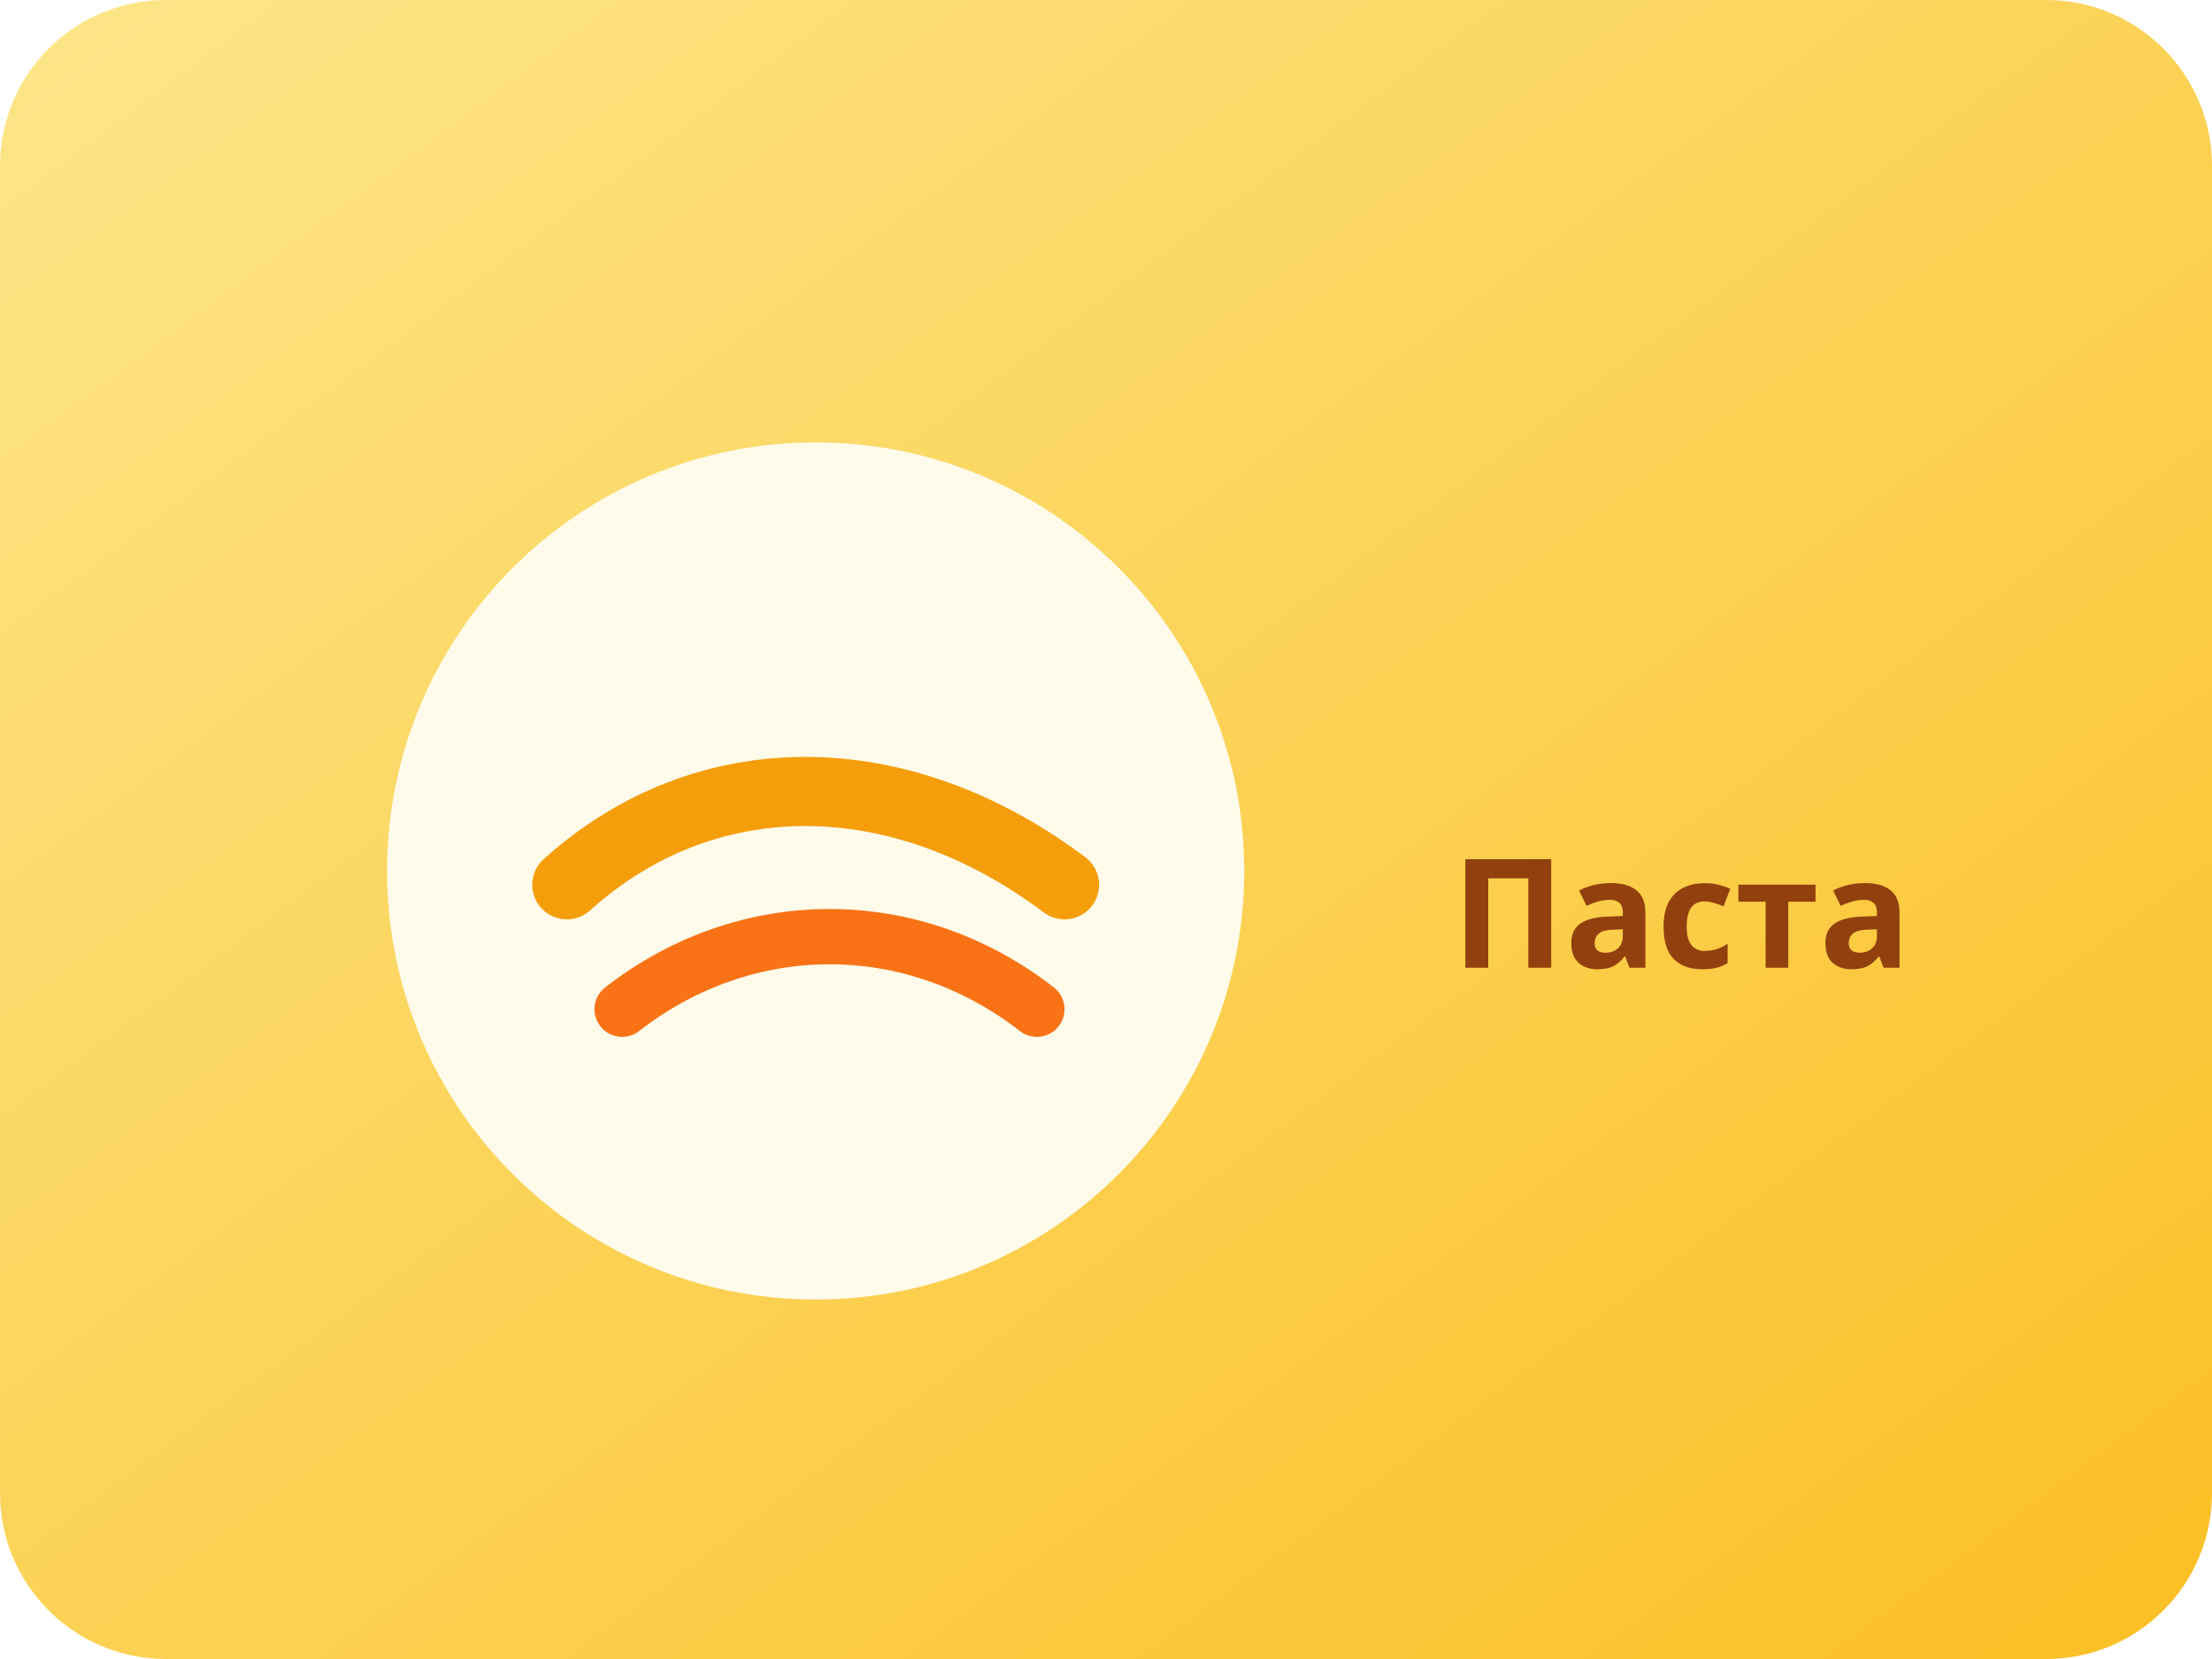
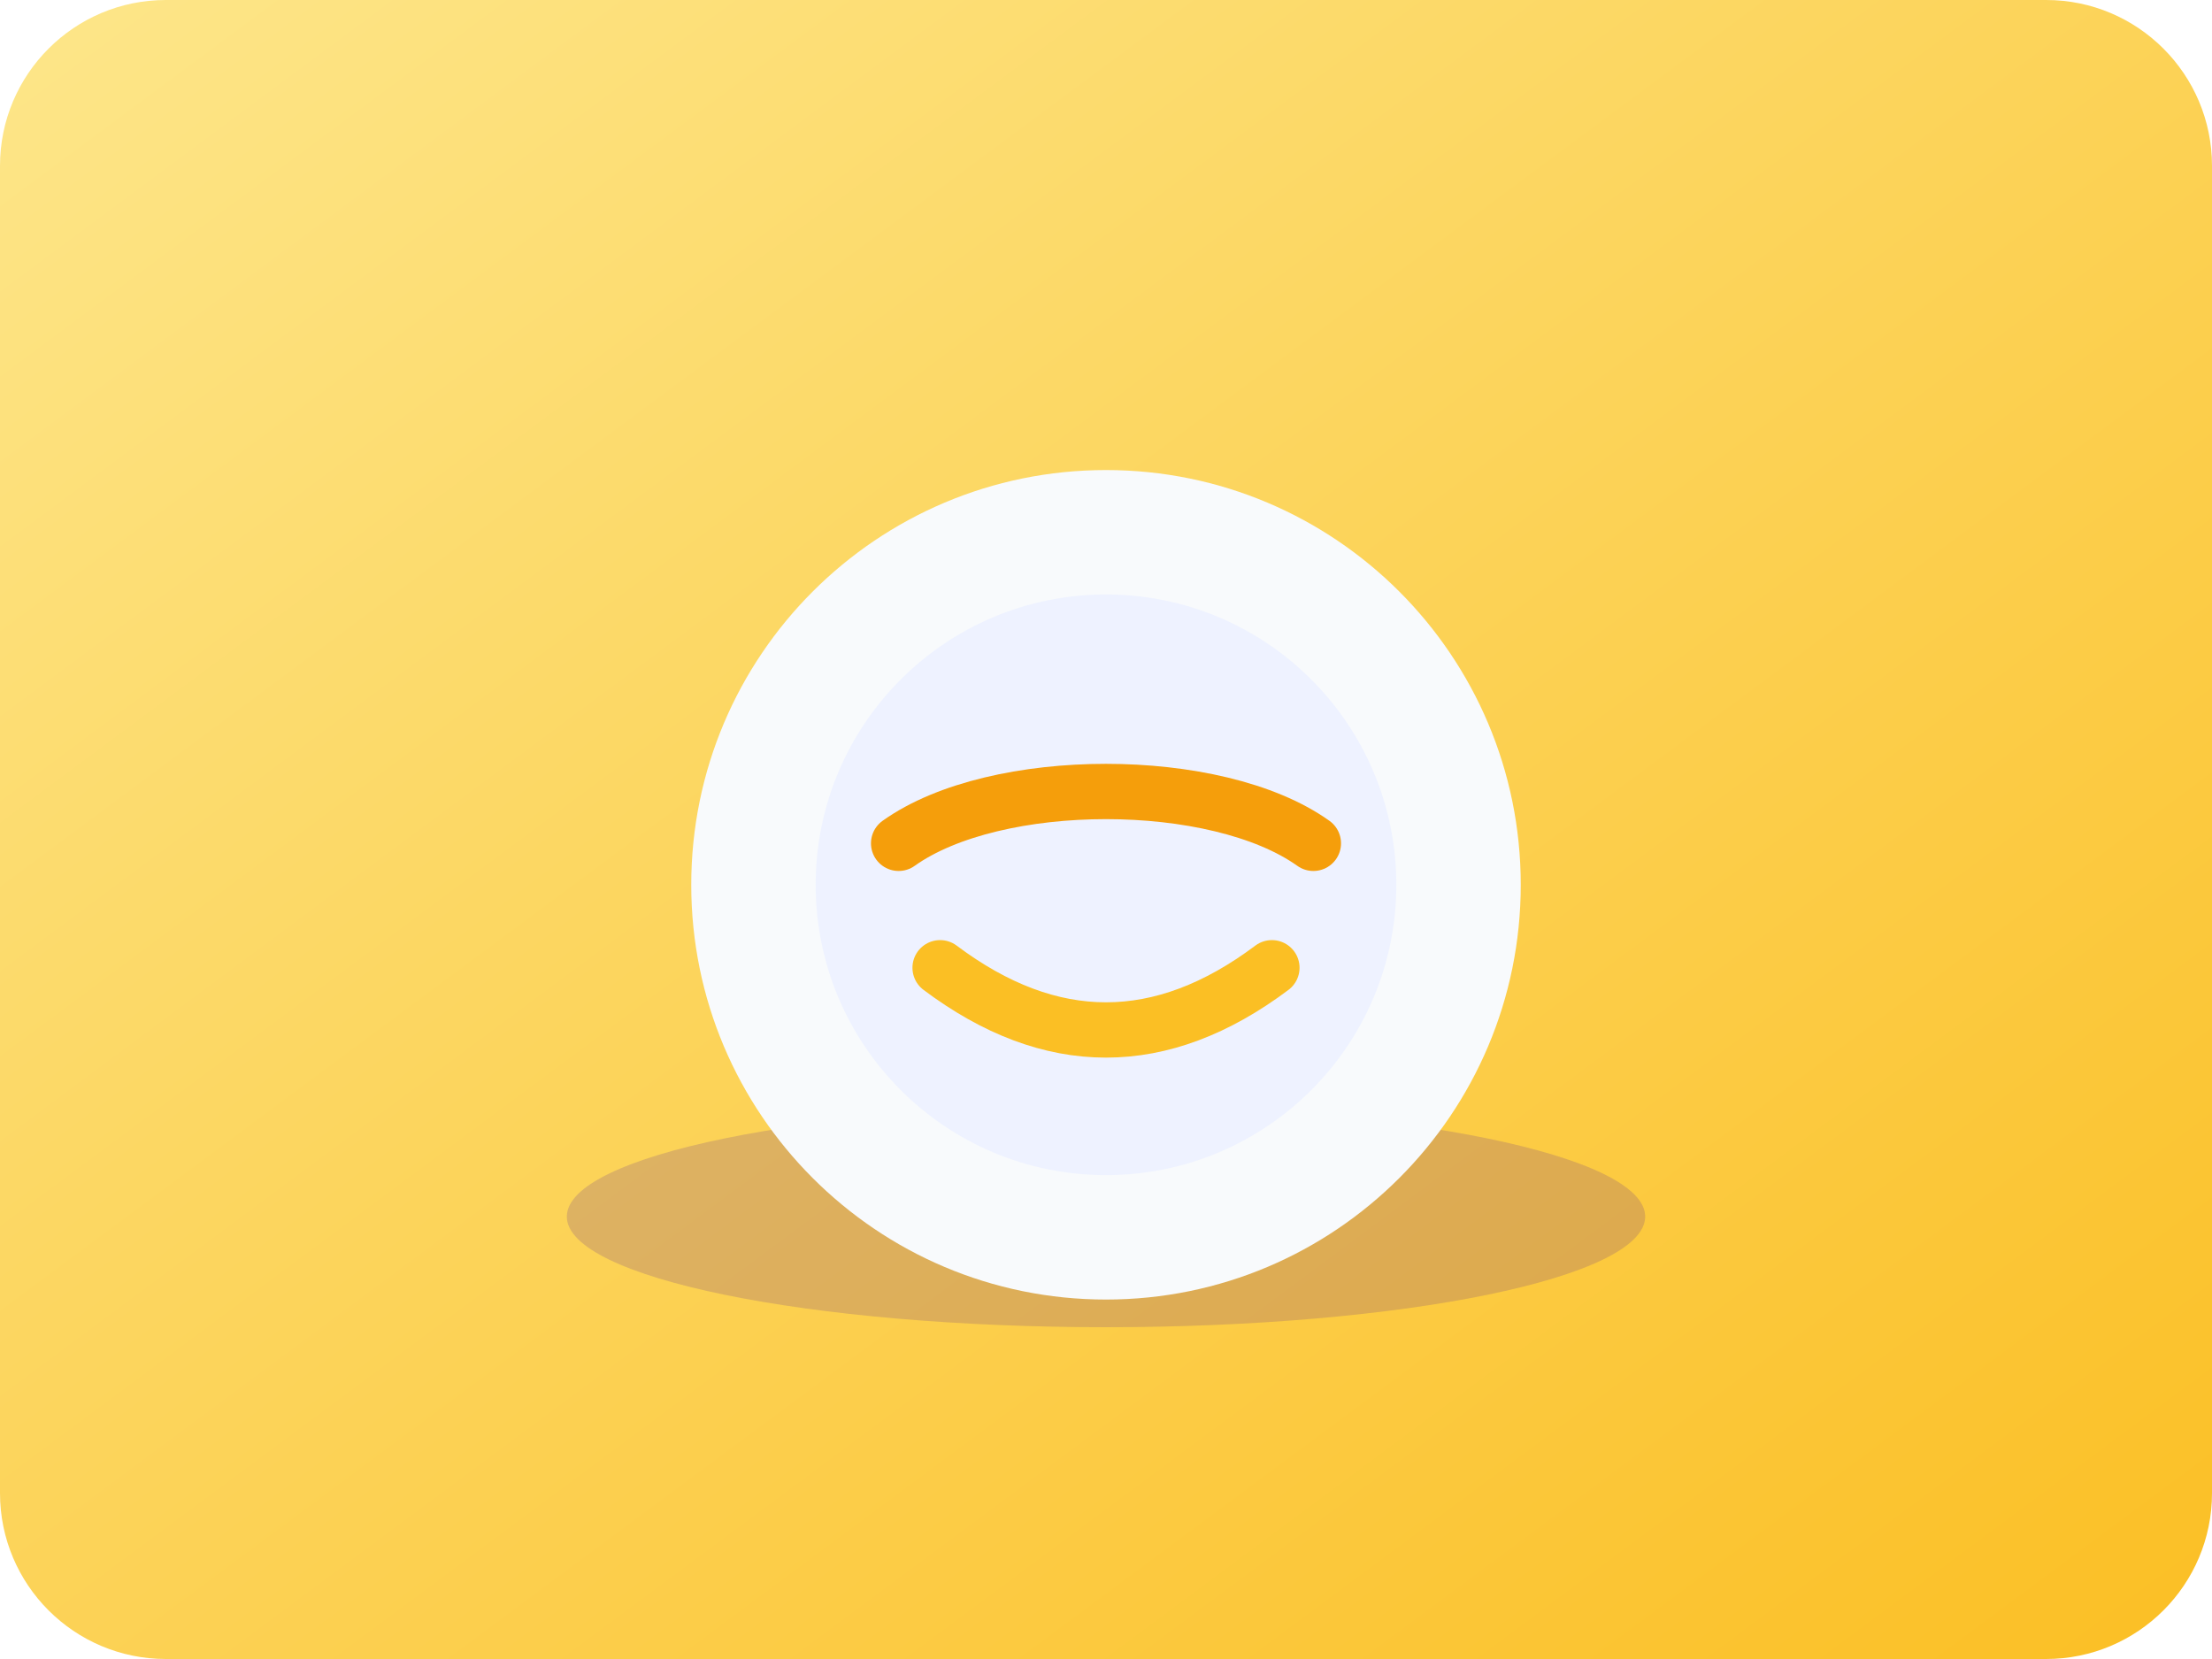
<svg xmlns="http://www.w3.org/2000/svg" width="320" height="240" viewBox="0 0 320 240" fill="none">
  <defs>
    <linearGradient id="bg" x1="0" y1="0" x2="1" y2="1">
      <stop offset="0%" stop-color="#FDE68A" />
      <stop offset="100%" stop-color="#FBBF24" />
    </linearGradient>
  </defs>
  <rect width="320" height="240" rx="24" fill="url(#bg)" />
-   <circle cx="118" cy="126" r="62" fill="#FFFBEB" />
-   <path d="M82 128c20-18 48-18 72 0" stroke="#F59E0B" stroke-width="10" stroke-linecap="round" />
-   <path d="M90 146c18-14 42-14 60 0" stroke="#F97316" stroke-width="8" stroke-linecap="round" />
-   <text x="210" y="140" font-family="sans-serif" font-size="22" font-weight="700" fill="#92400E">Паста</text>
+   <g id="shadow" opacity="0.18">
+     <ellipse cx="160" cy="176" rx="78" ry="16" fill="#4C1D95" />
+   </g>
+   <g id="main">
+     <circle cx="160" cy="128" r="60" fill="#F8FAFC" />
+     <circle cx="160" cy="128" r="42" fill="#EEF2FF" />
+     <path d="M130 122c14-10 46-10 60 0" stroke="#F59E0B" stroke-width="8" stroke-linecap="round" />
+     <path d="M136 140c16 12 32 12 48 0" stroke="#FBBF24" stroke-width="8" stroke-linecap="round" />
+   </g>
</svg>
